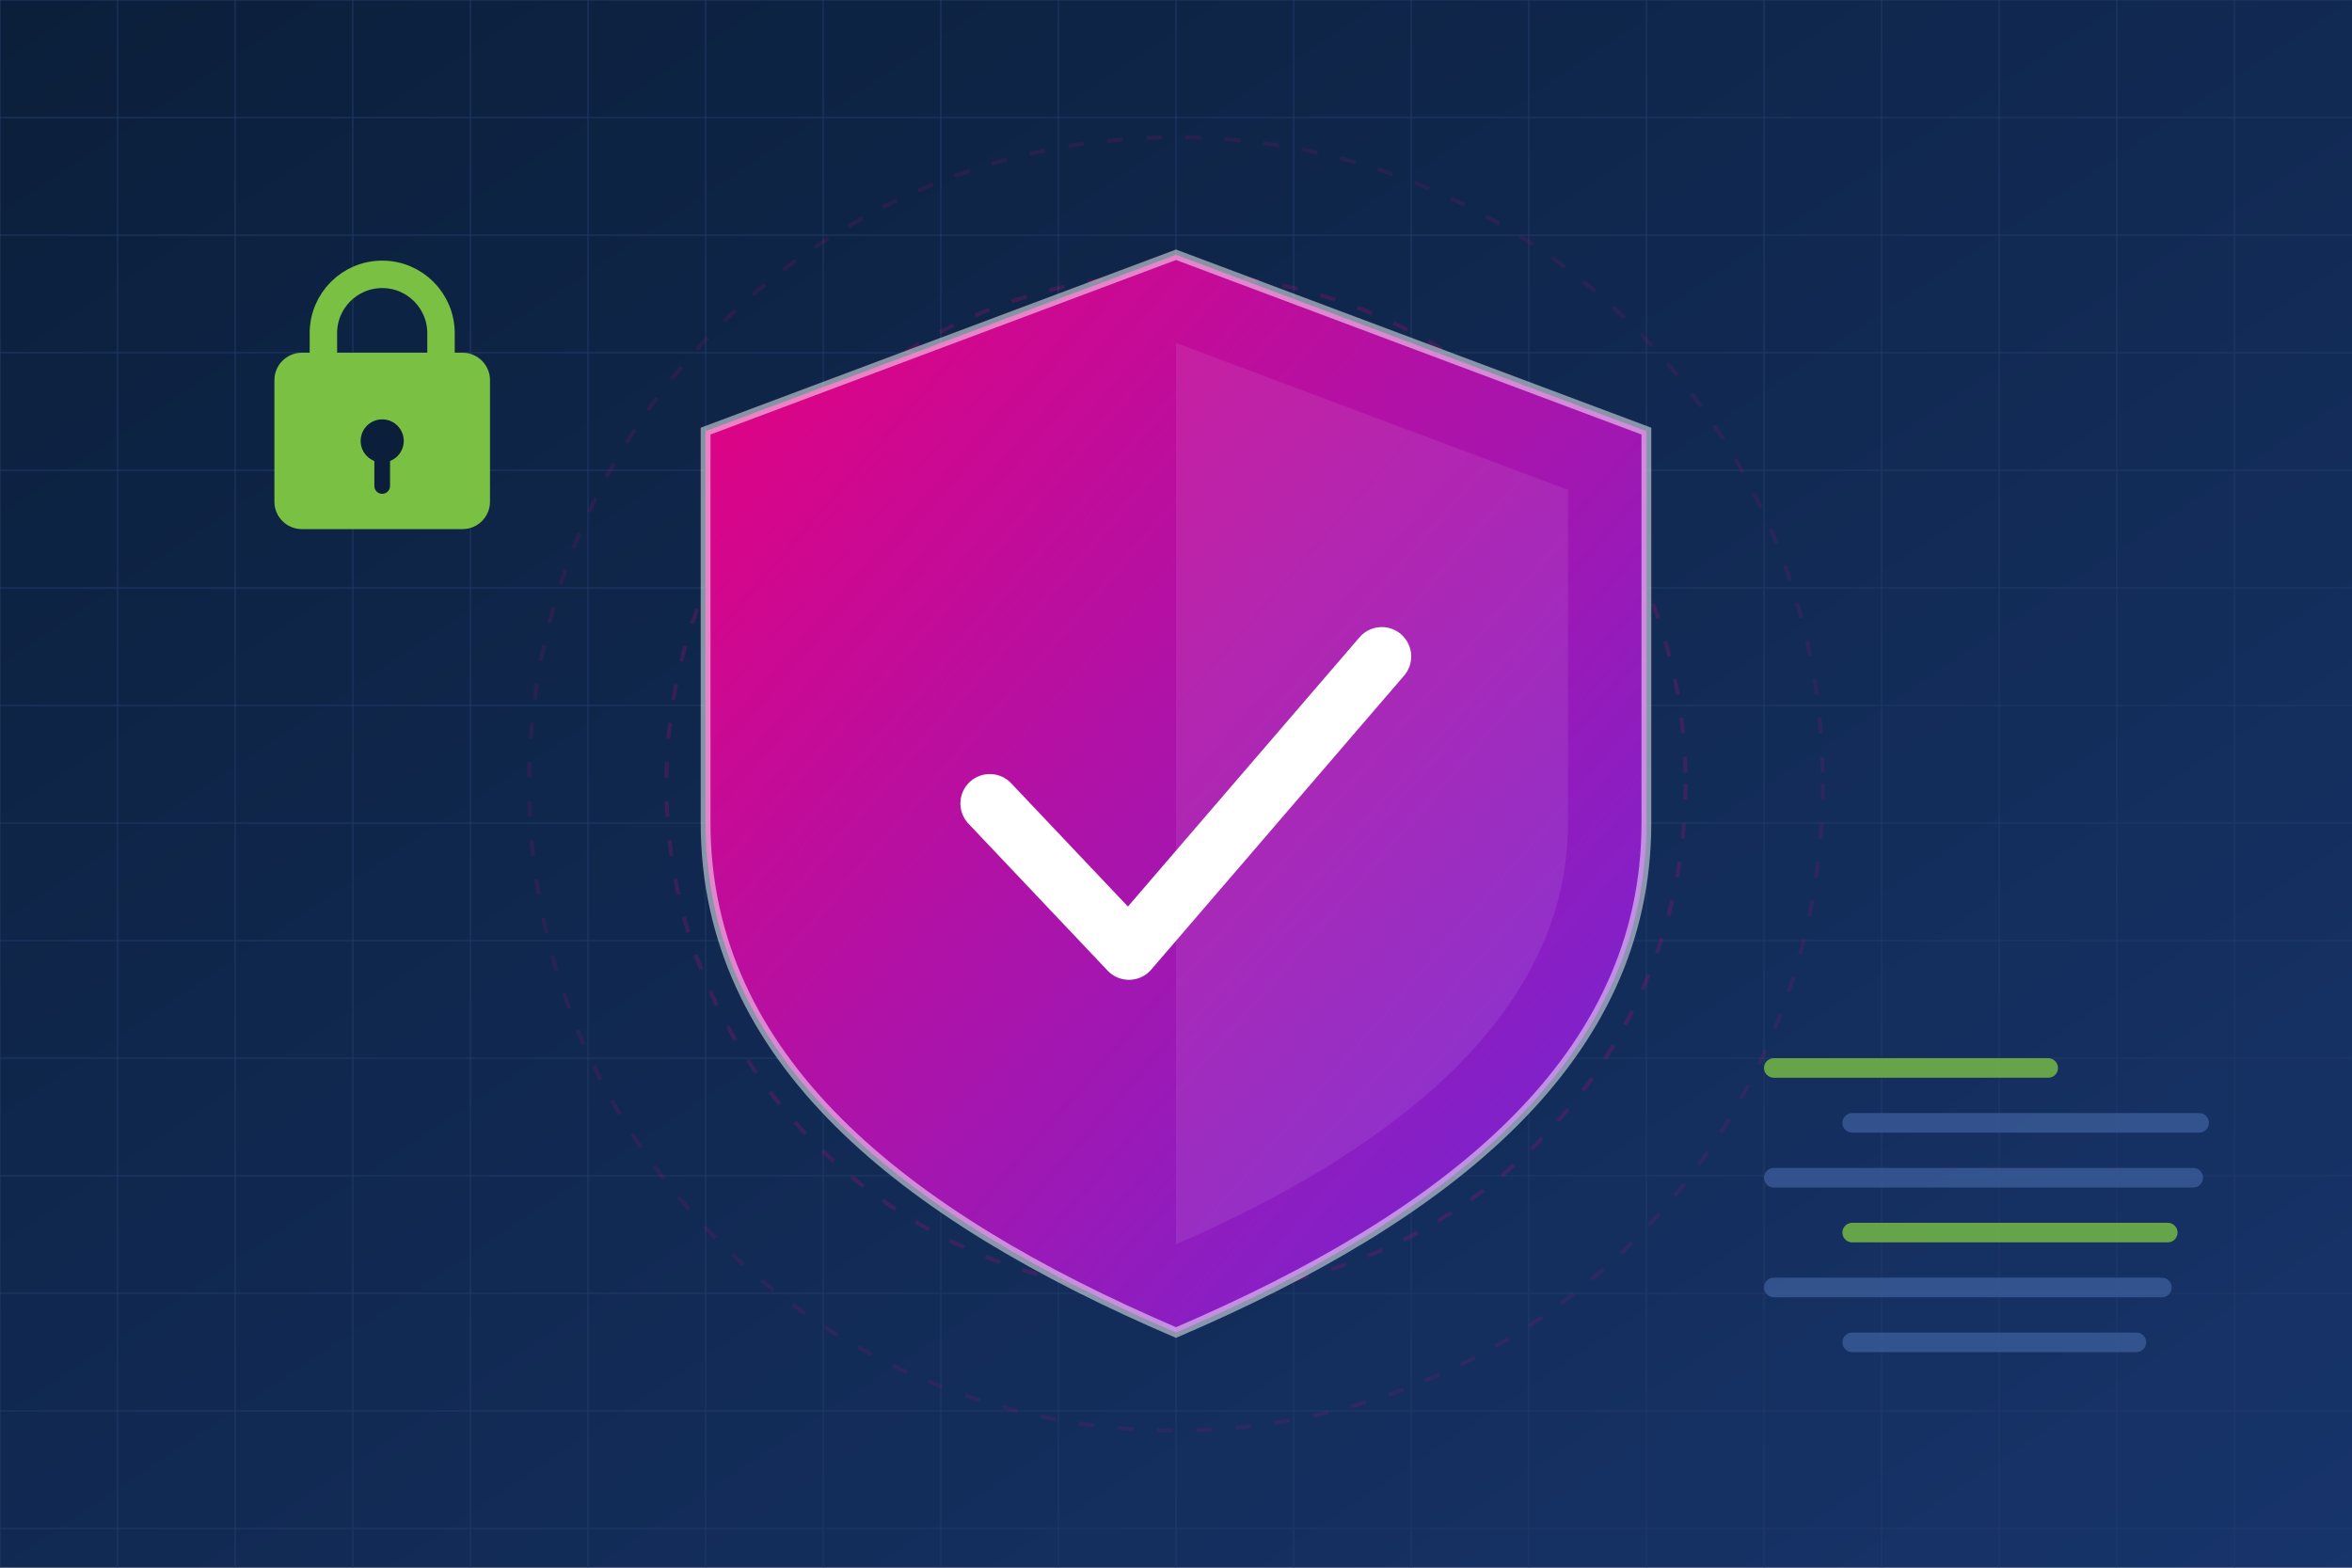
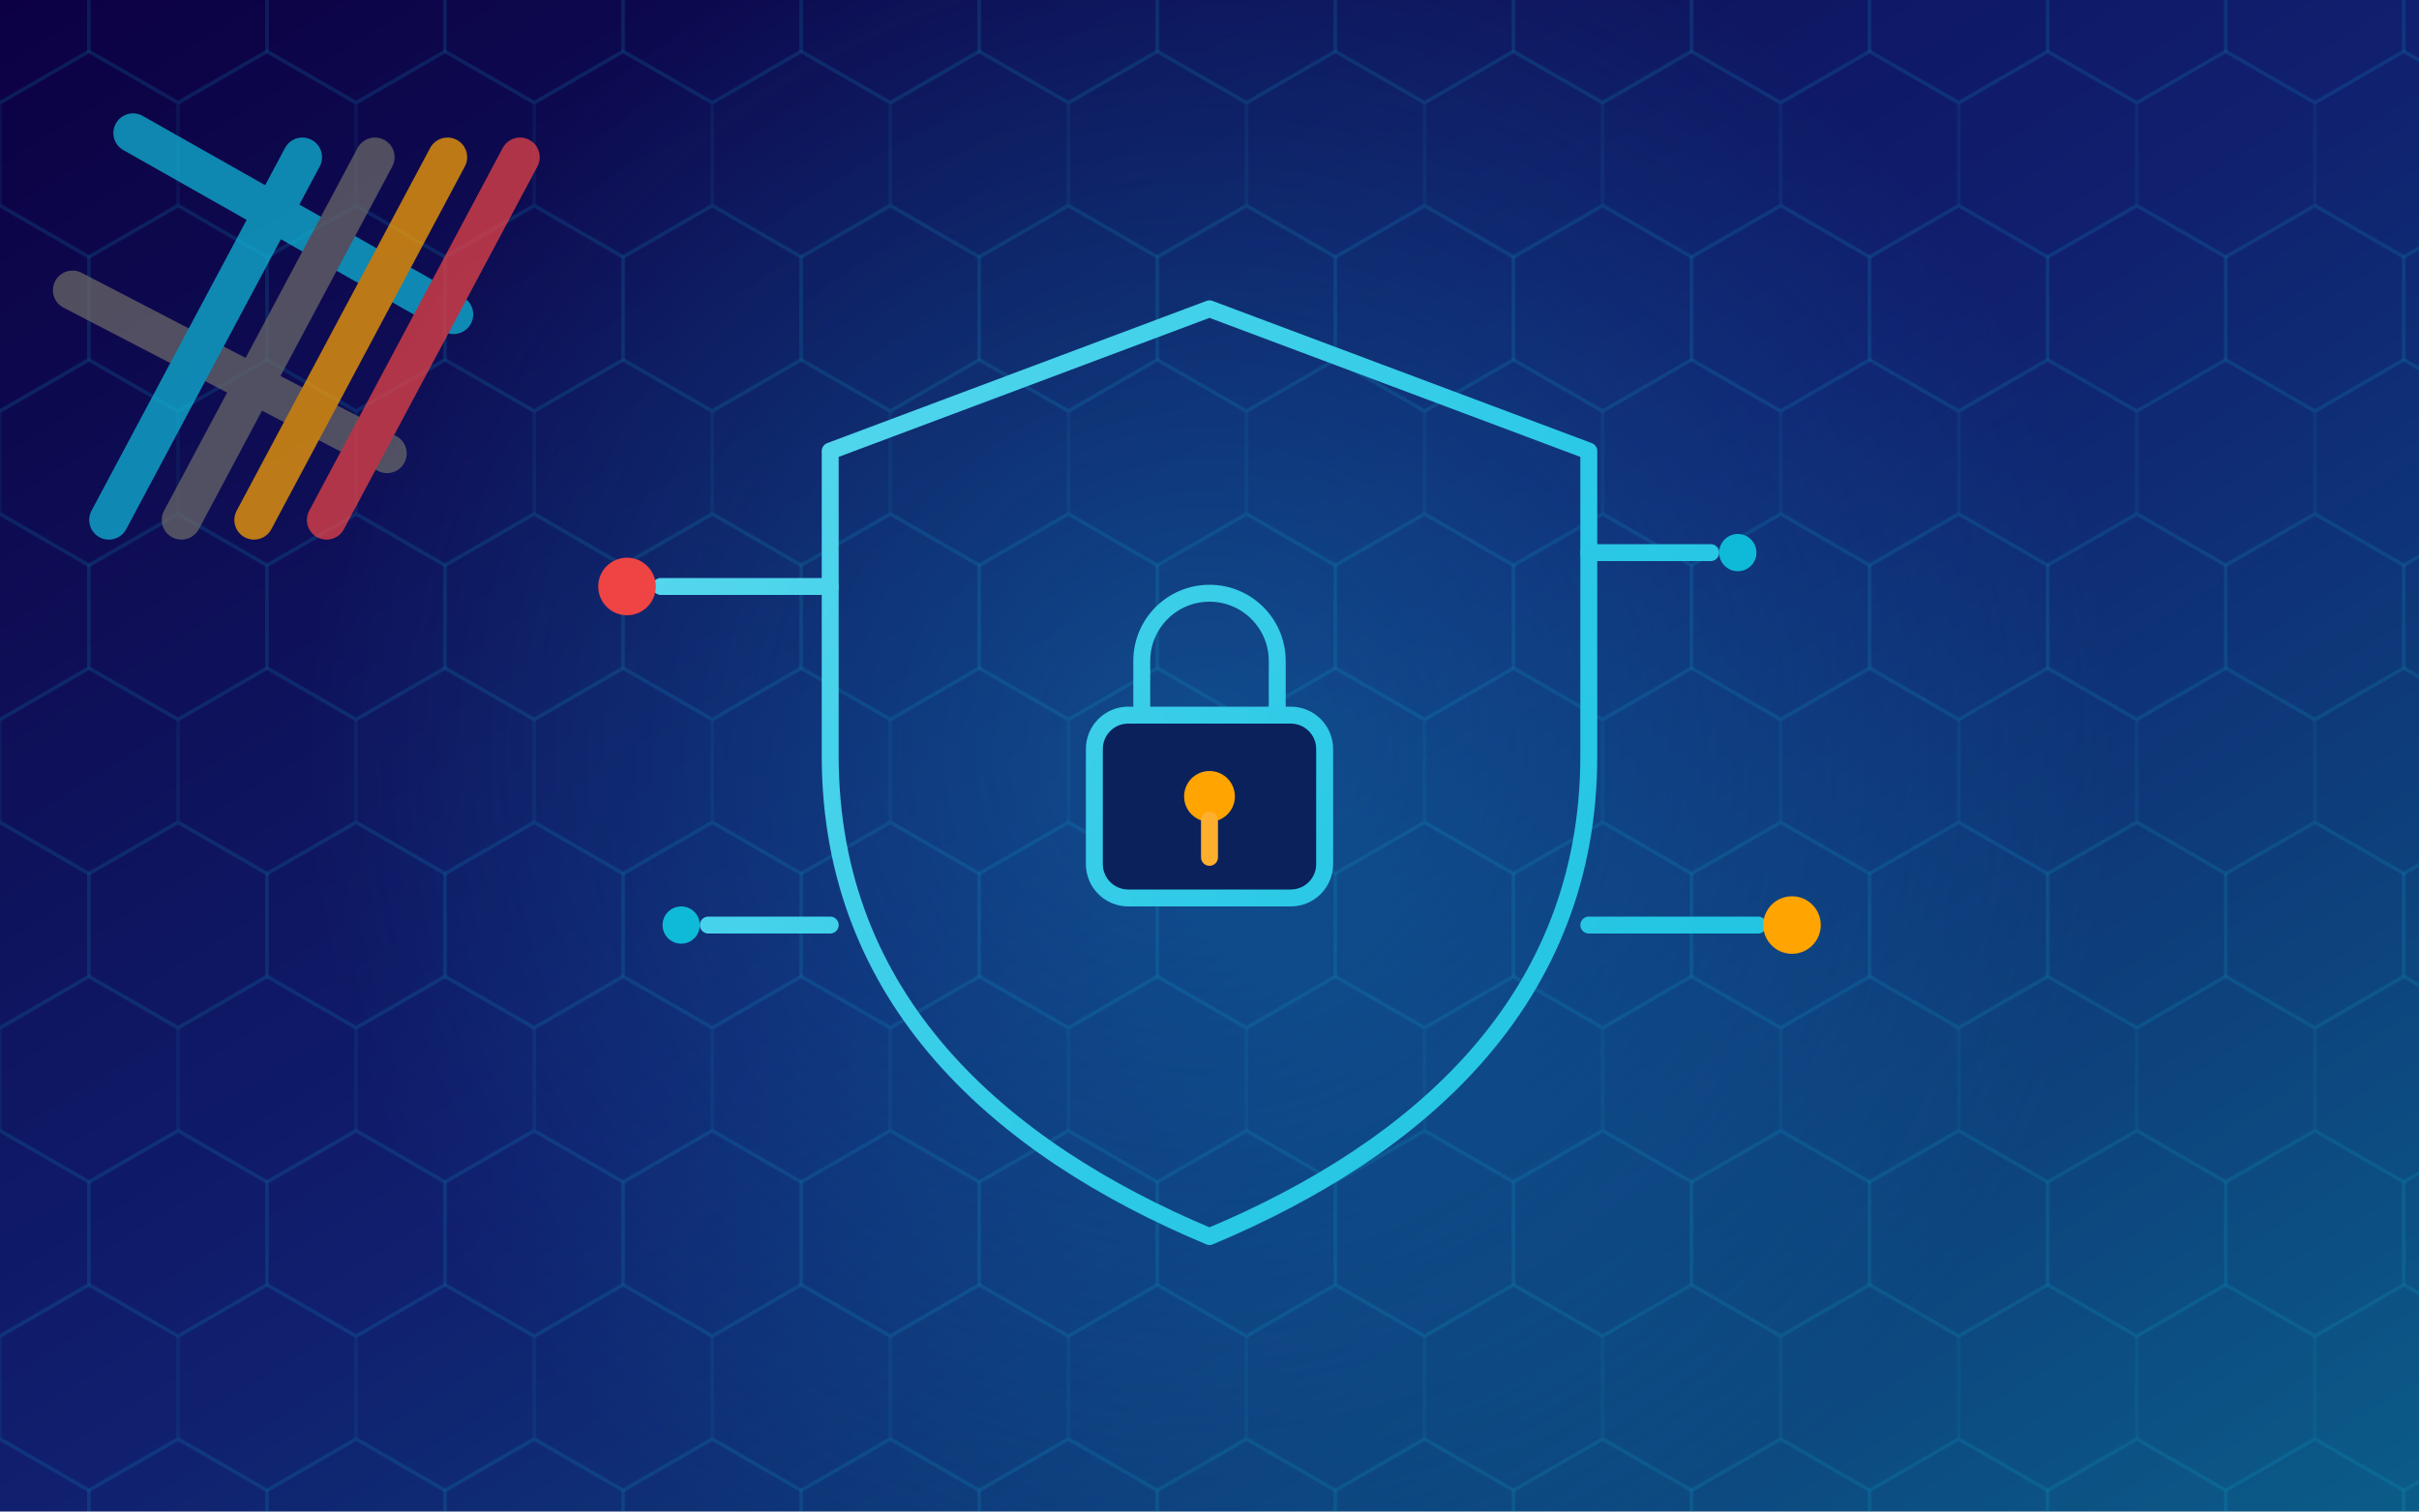
- <svg xmlns="http://www.w3.org/2000/svg" viewBox="0 0 1200 800" preserveAspectRatio="xMidYMid slice">
+ <svg xmlns="http://www.w3.org/2000/svg" viewBox="0 0 800 500" role="img" aria-label="Security management services">
  <defs>
-     <linearGradient id="g" x1="0" y1="0" x2="1" y2="1">
-       <stop offset="0" stop-color="#0b1f3a" />
-       <stop offset="1" stop-color="#17346b" />
+     <linearGradient id="bg" x1="0" y1="0" x2="1" y2="1">
+       <stop offset="0" stop-color="#0C0042" />
+       <stop offset="0.5" stop-color="#101F6E" />
+       <stop offset="1" stop-color="#0B5C88" />
    </linearGradient>
-     <linearGradient id="s" x1="0" y1="0" x2="1" y2="1">
-       <stop offset="0" stop-color="#e6007e" />
-       <stop offset="1" stop-color="#6d28d9" />
+     <linearGradient id="gS" gradientUnits="userSpaceOnUse" x1="0" y1="0" x2="800" y2="500">
+       <stop offset="0" stop-color="#8FEAF7" />
+       <stop offset="0.55" stop-color="#2BC9E6" />
+       <stop offset="1" stop-color="#0FBAD8" />
    </linearGradient>
+     <linearGradient id="gO" gradientUnits="userSpaceOnUse" x1="0" y1="0" x2="800" y2="500">
+       <stop offset="0" stop-color="#FFE29A" />
+       <stop offset="0.5" stop-color="#FFB02E" />
+       <stop offset="1" stop-color="#F58B3A" />
+     </linearGradient>
+     <radialGradient id="glC" cx="0.5" cy="0.5" r="0.5">
+       <stop offset="0" stop-color="#0FBAD8" stop-opacity="0.30" />
+       <stop offset="1" stop-color="#0FBAD8" stop-opacity="0" />
+     </radialGradient>
+     <radialGradient id="glO" cx="0.5" cy="0.5" r="0.5">
+       <stop offset="0" stop-color="#FFA400" stop-opacity="0.24" />
+       <stop offset="1" stop-color="#FFA400" stop-opacity="0" />
+     </radialGradient>
+     <pattern id="hx" width="58.89" height="102" patternUnits="userSpaceOnUse">
+       <g fill="none" stroke="#0FBAD8" stroke-opacity="0.08" stroke-width="1.2">
+         <polygon points="0.0,-34.0 29.4,-17.0 29.4,17.0 0.0,34.0 -29.4,17.0 -29.4,-17.0" />
+         <polygon points="58.9,-34.0 88.3,-17.0 88.3,17.0 58.9,34.0 29.4,17.0 29.4,-17.0" />
+         <polygon points="0.0,68.0 29.4,85.0 29.4,119.0 0.0,136.0 -29.4,119.0 -29.4,85.0" />
+         <polygon points="58.9,68.0 88.3,85.0 88.3,119.0 58.9,136.0 29.4,119.0 29.4,85.0" />
+         <polygon points="29.4,17.0 58.9,34.0 58.9,68.0 29.4,85.0 0.0,68.0 0.0,34.0" />
+       </g>
+     </pattern>
  </defs>
-   <rect width="1200" height="800" fill="url(#g)" />
-   <line x1="0" y1="0" x2="0" y2="800" stroke="#1f3a68" stroke-width="1" opacity=".5" />
-   <line x1="60" y1="0" x2="60" y2="800" stroke="#1f3a68" stroke-width="1" opacity=".5" />
-   <line x1="120" y1="0" x2="120" y2="800" stroke="#1f3a68" stroke-width="1" opacity=".5" />
-   <line x1="180" y1="0" x2="180" y2="800" stroke="#1f3a68" stroke-width="1" opacity=".5" />
-   <line x1="240" y1="0" x2="240" y2="800" stroke="#1f3a68" stroke-width="1" opacity=".5" />
-   <line x1="300" y1="0" x2="300" y2="800" stroke="#1f3a68" stroke-width="1" opacity=".5" />
-   <line x1="360" y1="0" x2="360" y2="800" stroke="#1f3a68" stroke-width="1" opacity=".5" />
-   <line x1="420" y1="0" x2="420" y2="800" stroke="#1f3a68" stroke-width="1" opacity=".5" />
-   <line x1="480" y1="0" x2="480" y2="800" stroke="#1f3a68" stroke-width="1" opacity=".5" />
-   <line x1="540" y1="0" x2="540" y2="800" stroke="#1f3a68" stroke-width="1" opacity=".5" />
-   <line x1="600" y1="0" x2="600" y2="800" stroke="#1f3a68" stroke-width="1" opacity=".5" />
-   <line x1="660" y1="0" x2="660" y2="800" stroke="#1f3a68" stroke-width="1" opacity=".5" />
-   <line x1="720" y1="0" x2="720" y2="800" stroke="#1f3a68" stroke-width="1" opacity=".5" />
-   <line x1="780" y1="0" x2="780" y2="800" stroke="#1f3a68" stroke-width="1" opacity=".5" />
-   <line x1="840" y1="0" x2="840" y2="800" stroke="#1f3a68" stroke-width="1" opacity=".5" />
-   <line x1="900" y1="0" x2="900" y2="800" stroke="#1f3a68" stroke-width="1" opacity=".5" />
-   <line x1="960" y1="0" x2="960" y2="800" stroke="#1f3a68" stroke-width="1" opacity=".5" />
-   <line x1="1020" y1="0" x2="1020" y2="800" stroke="#1f3a68" stroke-width="1" opacity=".5" />
-   <line x1="1080" y1="0" x2="1080" y2="800" stroke="#1f3a68" stroke-width="1" opacity=".5" />
-   <line x1="1140" y1="0" x2="1140" y2="800" stroke="#1f3a68" stroke-width="1" opacity=".5" />
-   <line x1="0" y1="0" x2="1200" y2="0" stroke="#1f3a68" stroke-width="1" opacity=".5" />
-   <line x1="0" y1="60" x2="1200" y2="60" stroke="#1f3a68" stroke-width="1" opacity=".5" />
-   <line x1="0" y1="120" x2="1200" y2="120" stroke="#1f3a68" stroke-width="1" opacity=".5" />
-   <line x1="0" y1="180" x2="1200" y2="180" stroke="#1f3a68" stroke-width="1" opacity=".5" />
-   <line x1="0" y1="240" x2="1200" y2="240" stroke="#1f3a68" stroke-width="1" opacity=".5" />
-   <line x1="0" y1="300" x2="1200" y2="300" stroke="#1f3a68" stroke-width="1" opacity=".5" />
-   <line x1="0" y1="360" x2="1200" y2="360" stroke="#1f3a68" stroke-width="1" opacity=".5" />
-   <line x1="0" y1="420" x2="1200" y2="420" stroke="#1f3a68" stroke-width="1" opacity=".5" />
-   <line x1="0" y1="480" x2="1200" y2="480" stroke="#1f3a68" stroke-width="1" opacity=".5" />
-   <line x1="0" y1="540" x2="1200" y2="540" stroke="#1f3a68" stroke-width="1" opacity=".5" />
-   <line x1="0" y1="600" x2="1200" y2="600" stroke="#1f3a68" stroke-width="1" opacity=".5" />
-   <line x1="0" y1="660" x2="1200" y2="660" stroke="#1f3a68" stroke-width="1" opacity=".5" />
-   <line x1="0" y1="720" x2="1200" y2="720" stroke="#1f3a68" stroke-width="1" opacity=".5" />
-   <line x1="0" y1="780" x2="1200" y2="780" stroke="#1f3a68" stroke-width="1" opacity=".5" />
-   <circle cx="600" cy="400" r="330" fill="none" stroke="#e6007e" stroke-opacity="0.12" stroke-width="2" stroke-dasharray="8 12" />
-   <circle cx="600" cy="400" r="260" fill="none" stroke="#e6007e" stroke-opacity="0.198" stroke-width="2" stroke-dasharray="8 12" />
-   <circle cx="600" cy="400" r="190" fill="none" stroke="#e6007e" stroke-opacity="0.276" stroke-width="2" stroke-dasharray="8 12" />
-   <path d="M600 130 L840 220 V420 C840 540 740 620 600 680 C460 620 360 540 360 420 V220 Z" fill="url(#s)" stroke="#fff" stroke-opacity=".5" stroke-width="5" />
-   <path d="M600 175 L800 250 V420 C800 515 715 585 600 635 Z" fill="#fff" opacity=".08" />
-   <path d="M505 410 L576 485 L705 335" stroke="#fff" stroke-width="30" fill="none" stroke-linecap="round" stroke-linejoin="round" />
-   <g transform="translate(140 180)">
-     <rect width="110" height="90" rx="14" fill="#7ac143" />
-     <path d="M25 40 V28 a30 30 0 0 1 60 0 V40" stroke="#7ac143" stroke-width="14" fill="none" transform="translate(0 -38)" />
-     <circle cx="55" cy="45" r="11" fill="#0b1f3a" />
-     <rect x="51" y="50" width="8" height="22" rx="4" fill="#0b1f3a" />
+   <rect width="800" height="500" fill="url(#bg)" />
+   <rect width="800" height="500" fill="url(#hx)" />
+   <circle cx="400" cy="250.0" r="300.0" fill="url(#glC)" />
+   <g stroke-linecap="round" stroke-width="13" opacity="0.72" fill="none">
+     <line x1="24" y1="96" x2="128" y2="150" stroke="#6B6A68" />
+     <line x1="44" y1="44" x2="150" y2="104" stroke="#0FBAD8" />
+     <line x1="36" y1="172" x2="100" y2="52" stroke="#0FBAD8" />
+     <line x1="60" y1="172" x2="124" y2="52" stroke="#6B6A68" />
+     <line x1="84" y1="172" x2="148" y2="52" stroke="#FFA400" />
+     <line x1="108" y1="172" x2="172" y2="52" stroke="#EF4444" />
  </g>
-   <rect x="900" y="540" width="150" height="10" rx="5" fill="#7ac143" opacity=".8" />
-   <rect x="940" y="568" width="187" height="10" rx="5" fill="#3b5b99" opacity=".8" />
-   <rect x="900" y="596" width="224" height="10" rx="5" fill="#3b5b99" opacity=".8" />
-   <rect x="940" y="624" width="171" height="10" rx="5" fill="#7ac143" opacity=".8" />
-   <rect x="900" y="652" width="208" height="10" rx="5" fill="#3b5b99" opacity=".8" />
-   <rect x="940" y="680" width="155" height="10" rx="5" fill="#3b5b99" opacity=".8" />
+   <g transform="translate(400 250.0) scale(1.12) translate(-400 -250.0)">
+     <g fill="none" stroke="url(#gS)" stroke-width="5" stroke-linecap="round" stroke-linejoin="round">
+       <path d="M400 118L512 160V250C512 322 462 366 400 392C338 366 288 322 288 250V160Z" fill="none" />
+       <rect x="366" y="238" width="68" height="54" rx="10" fill="#0A0A4A" stroke="none" />
+       <rect x="366" y="238" width="68" height="54" rx="10" fill="rgba(15,186,216,0.13)" />
+       <path d="M380 238V222A20 20 0 0 1 420 222V238" fill="none" />
+       <circle cx="400" cy="262" r="7" fill="#FFA400" stroke="#FFA400" stroke-width="1" />
+       <line x1="400" y1="269" x2="400" y2="280" stroke="url(#gO)" />
+       <line x1="288" y1="200" x2="238" y2="200" />
+       <circle cx="228" cy="200" r="8" fill="#EF4444" stroke="#EF4444" stroke-width="1" />
+       <line x1="512" y1="300" x2="562" y2="300" />
+       <circle cx="572" cy="300" r="8" fill="#FFA400" stroke="#FFA400" stroke-width="1" />
+       <line x1="288" y1="300" x2="252" y2="300" stroke="url(#gS)" />
+       <circle cx="244" cy="300" r="5" fill="#0FBAD8" stroke="#0FBAD8" stroke-width="1" />
+       <line x1="512" y1="190" x2="548" y2="190" />
+       <circle cx="556" cy="190" r="5" fill="#0FBAD8" stroke="#0FBAD8" stroke-width="1" />
+     </g>
+   </g>
</svg>
